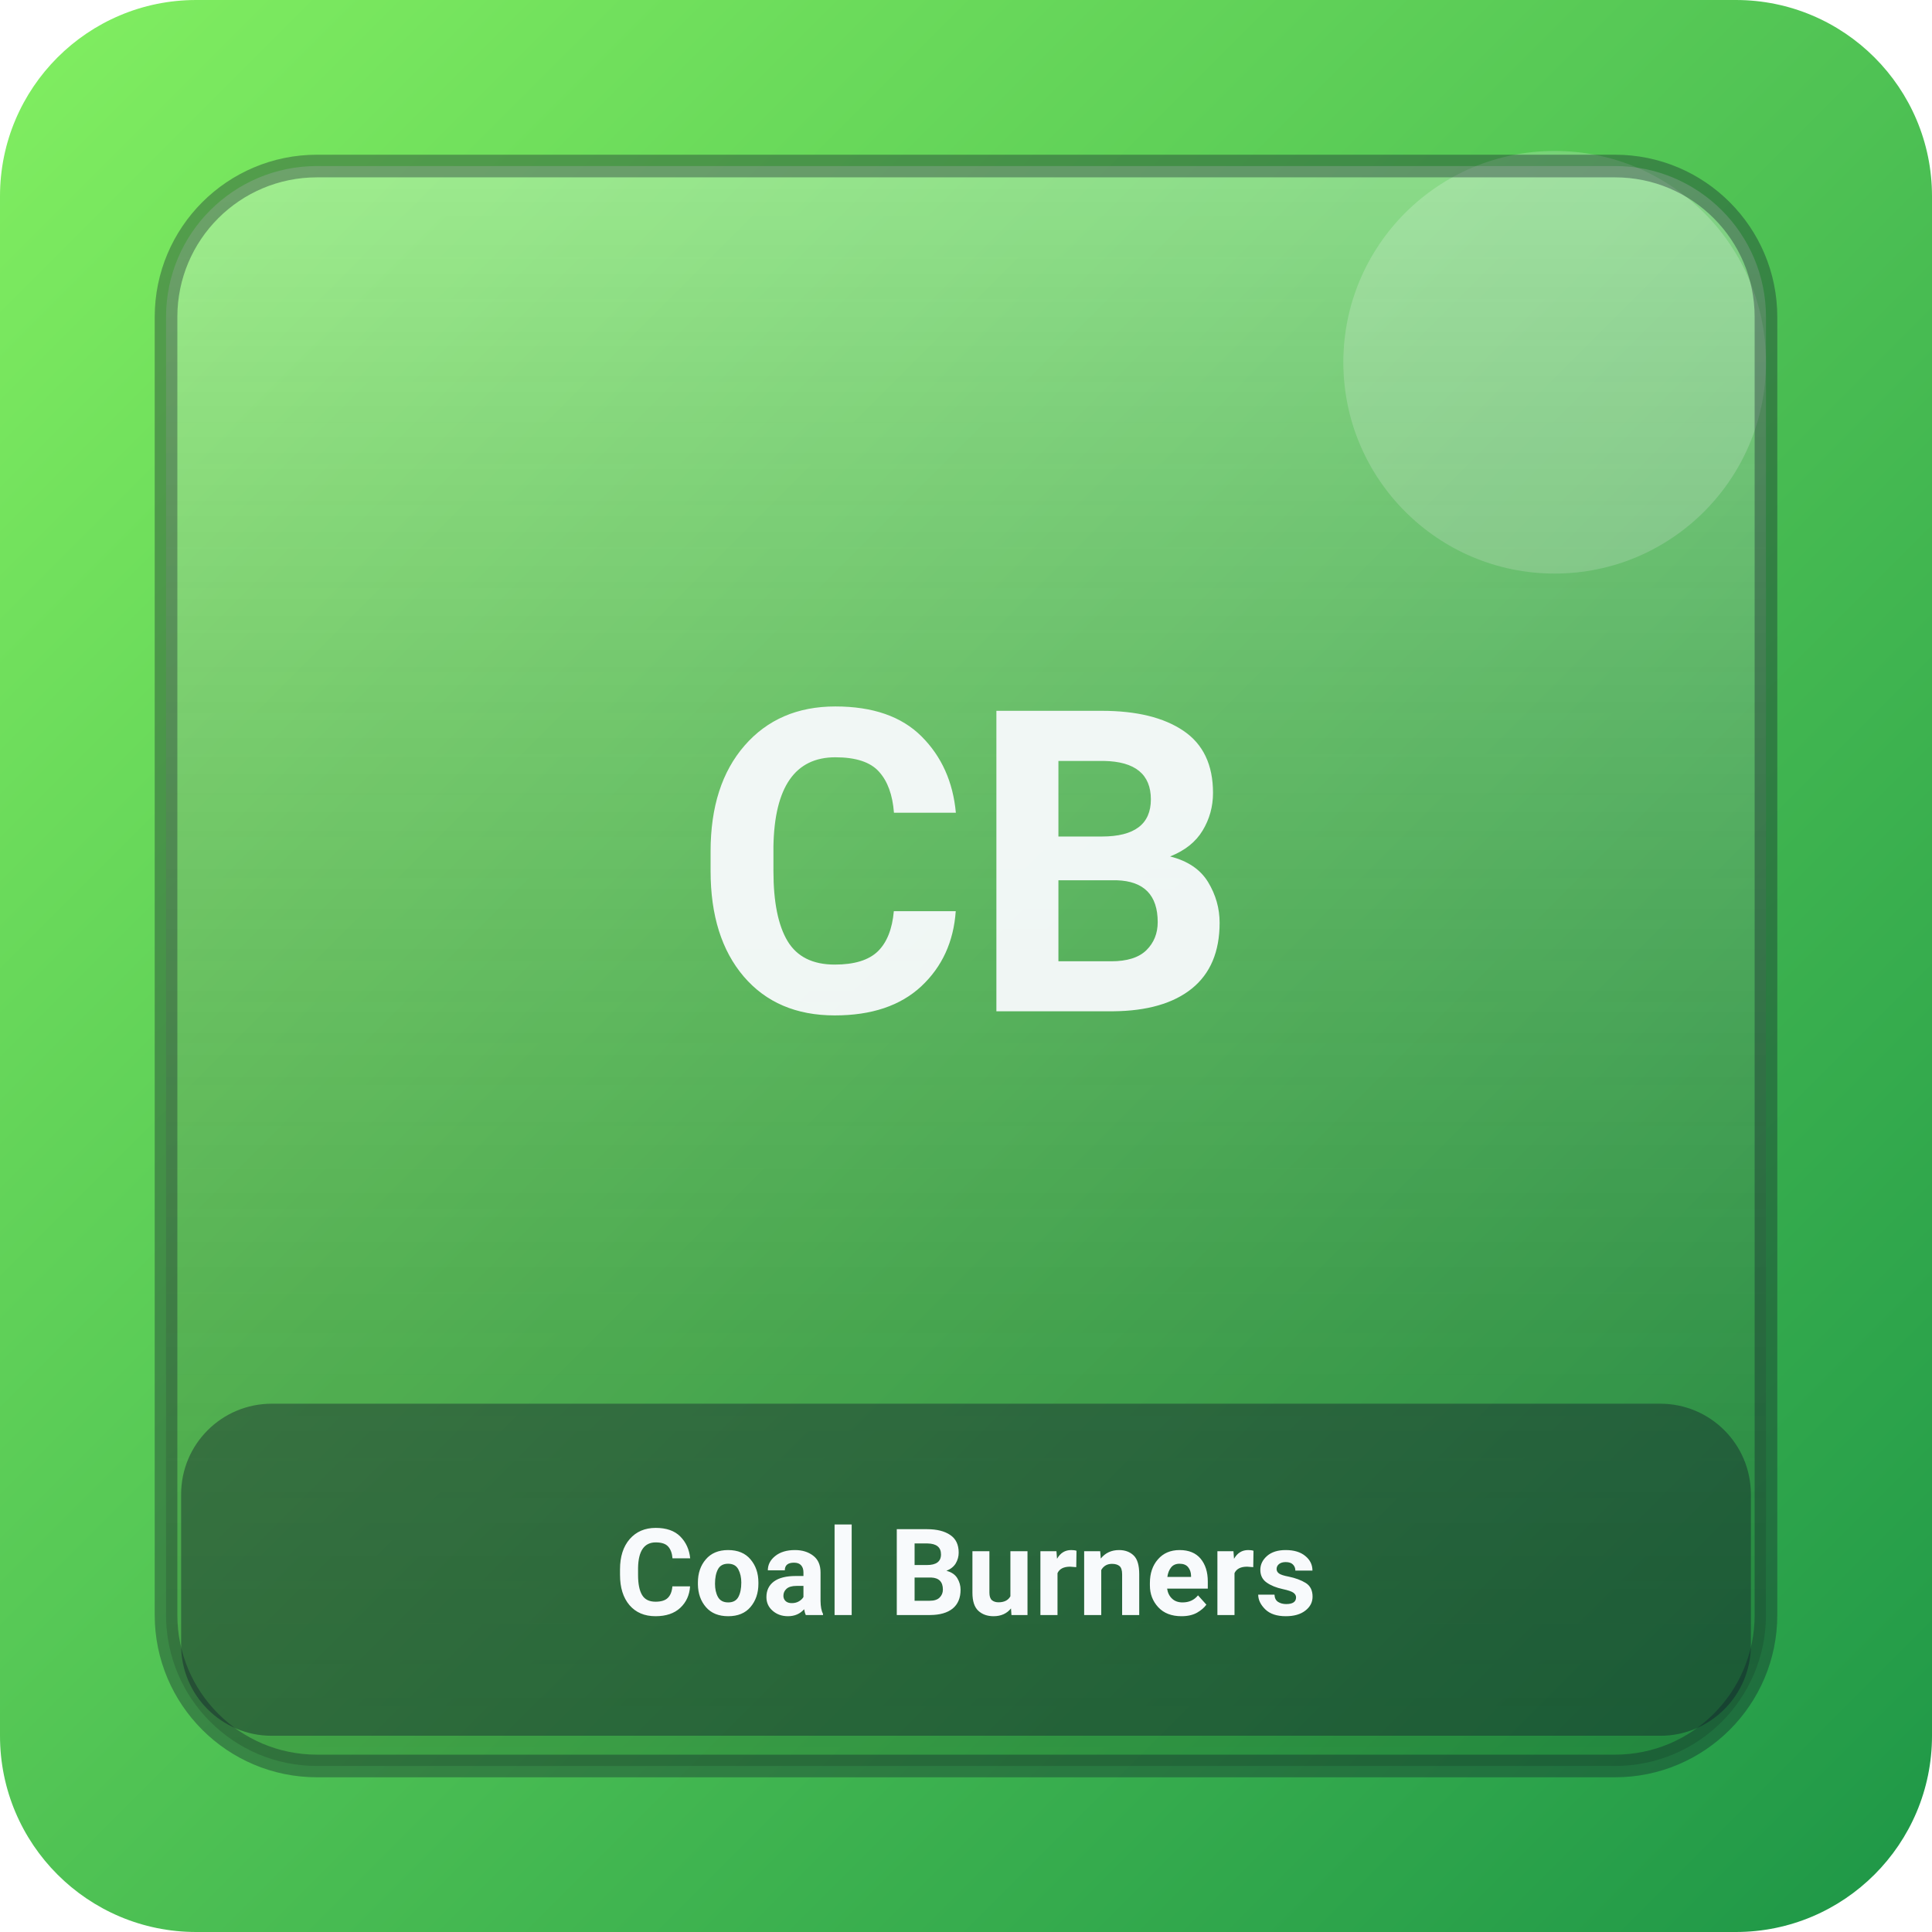
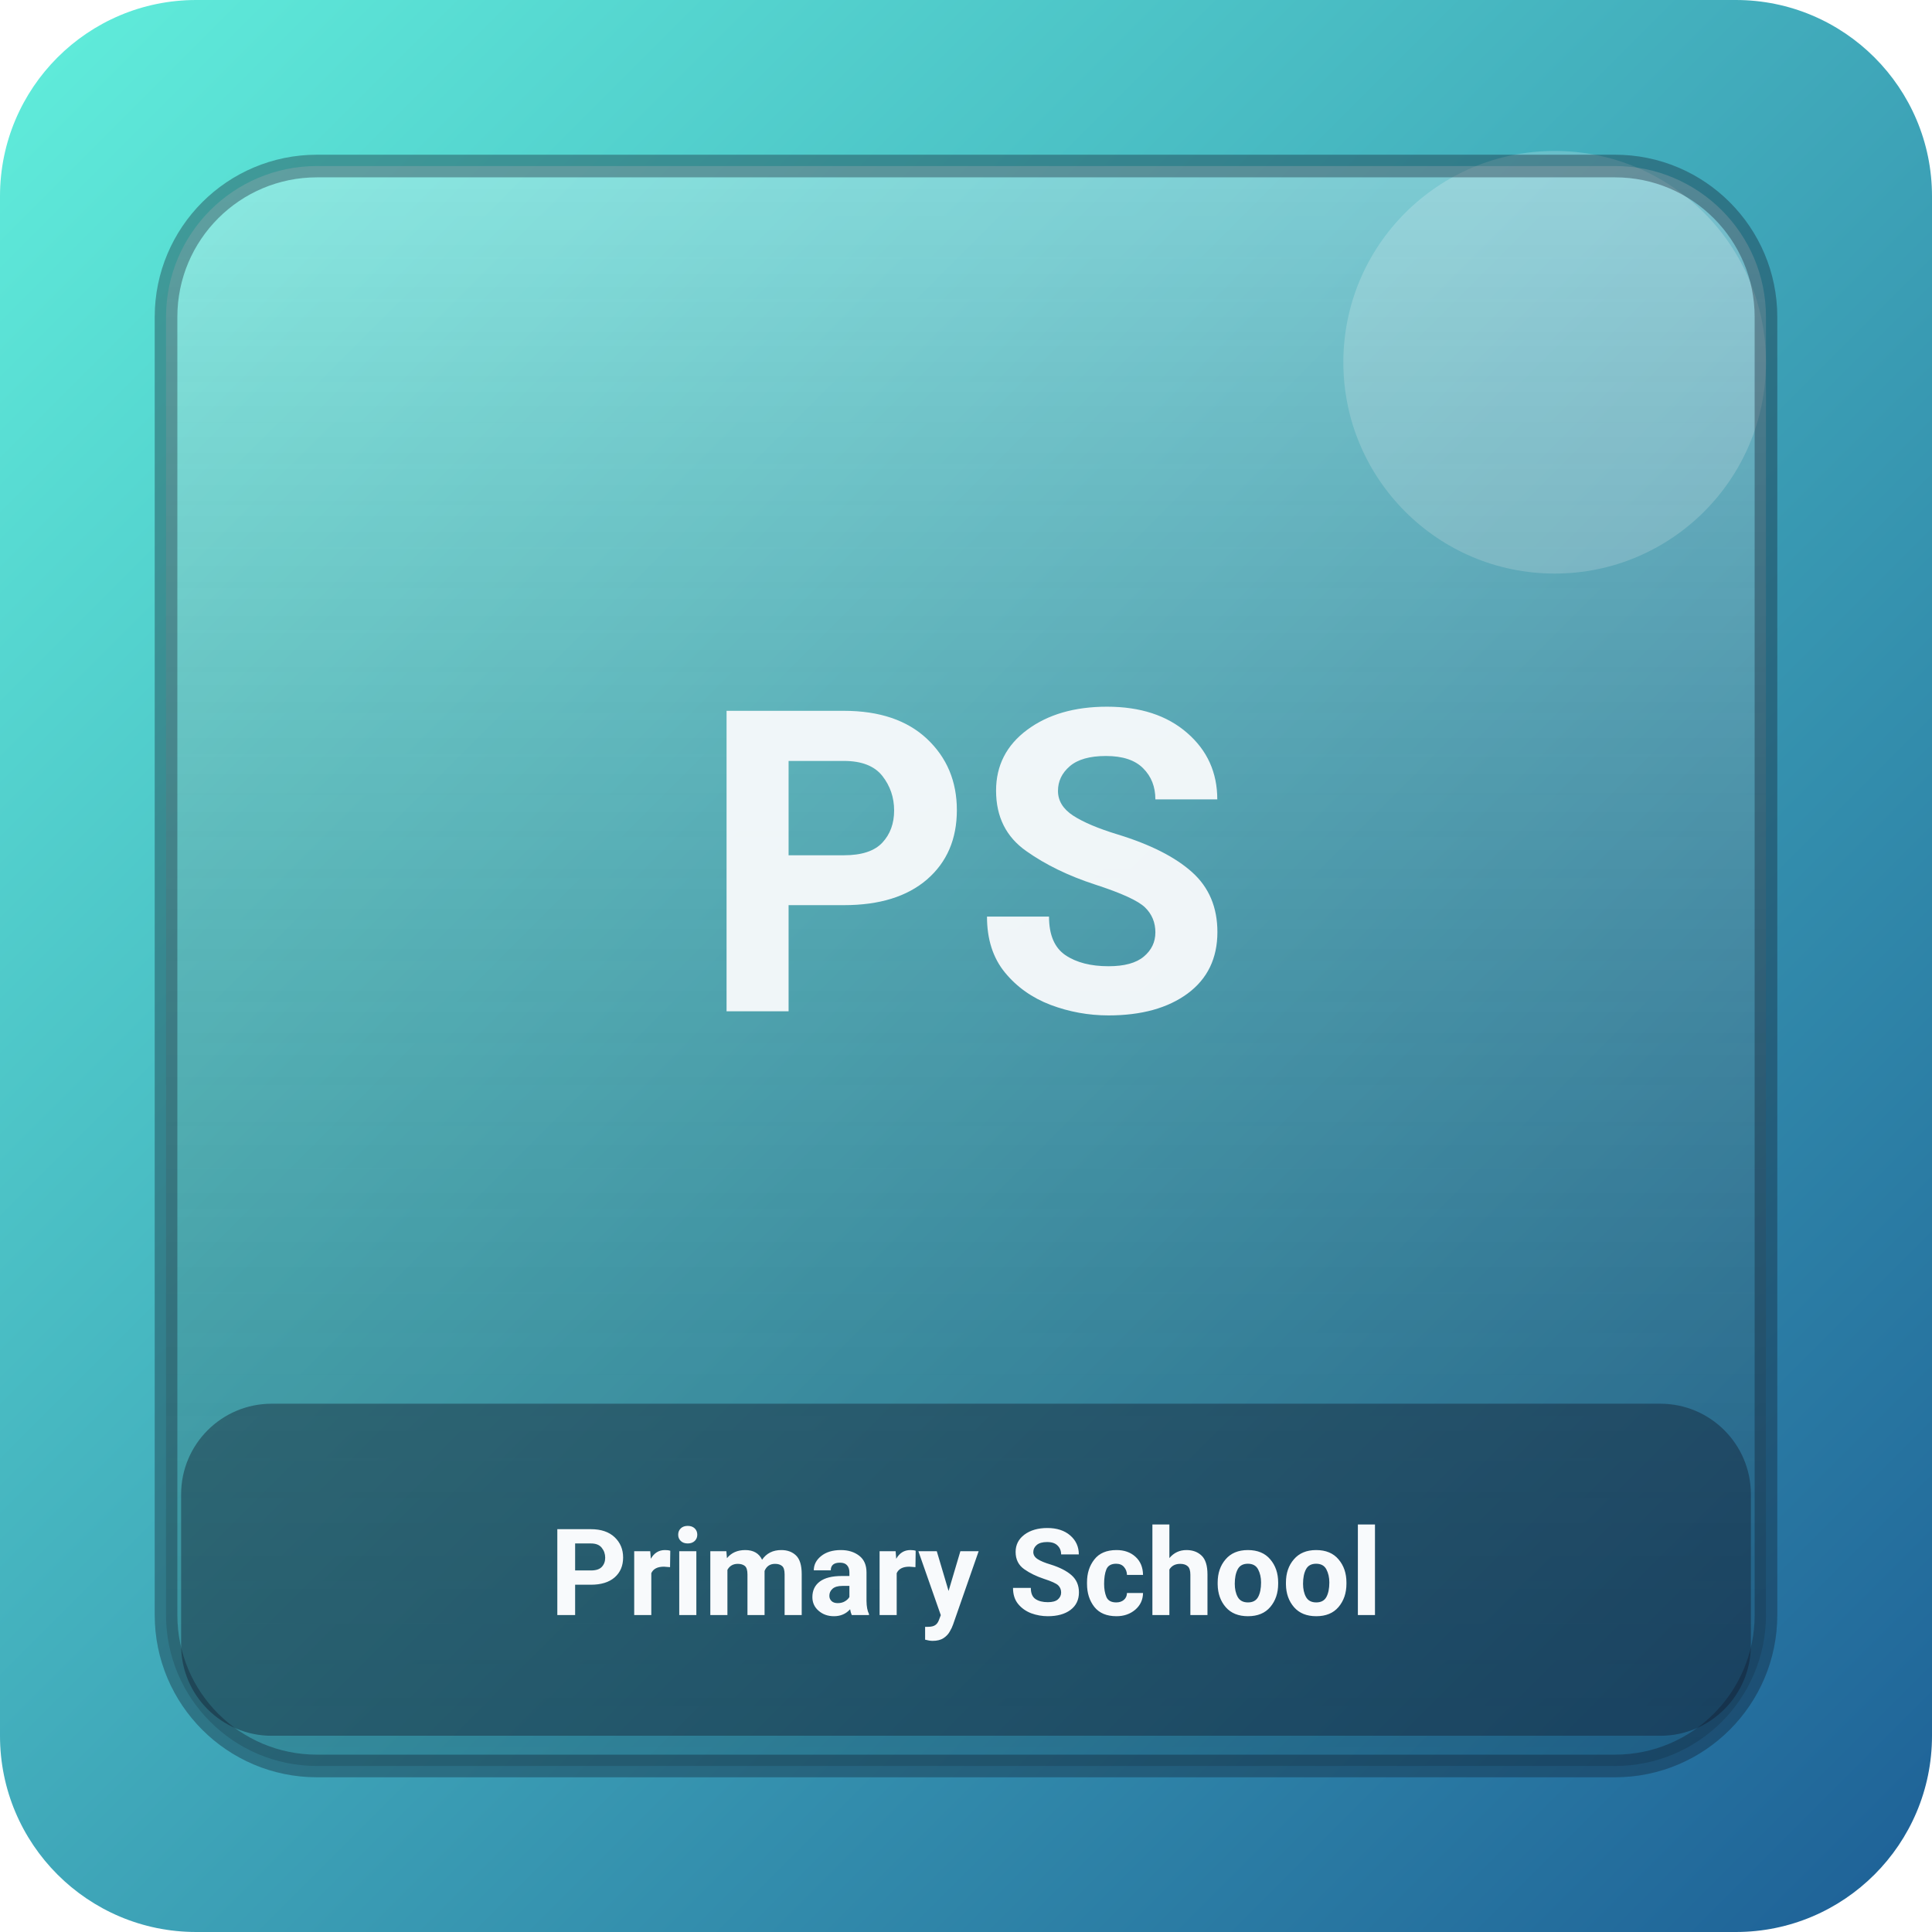
- <svg xmlns="http://www.w3.org/2000/svg" viewBox="0 0 256 256" role="img" aria-label="Coal Burners">
+ <svg xmlns="http://www.w3.org/2000/svg" viewBox="0 0 256 256" role="img" aria-label="Primary School">
  <defs>
    <linearGradient id="bg" x1="0" y1="0" x2="1" y2="1">
-       <stop offset="0%" stop-color="hsl(106 82% 66%)" />
-       <stop offset="100%" stop-color="hsl(141 68% 35%)" />
+       <stop offset="0%" stop-color="hsl(172 82% 66%)" />
+       <stop offset="100%" stop-color="hsl(207 68% 35%)" />
    </linearGradient>
    <linearGradient id="panel" x1="0" y1="0" x2="0" y2="1">
      <stop offset="0%" stop-color="rgba(255,255,255,0.3)" />
      <stop offset="100%" stop-color="rgba(0,0,0,0.15)" />
    </linearGradient>
  </defs>
  <rect width="256" height="256" rx="26" fill="url(#bg)" />
  <circle cx="206" cy="48" r="28" fill="rgba(255,255,255,0.2)" />
  <rect x="22" y="22" width="212" height="212" rx="20" fill="url(#panel)" stroke="rgba(15,23,42,0.35)" stroke-width="3" />
-   <text x="128" y="134" text-anchor="middle" font-size="56" font-family="Roboto,sans-serif" fill="rgba(248,250,252,0.95)" font-weight="700">CB</text>
+   <text x="128" y="134" text-anchor="middle" font-size="56" font-family="Roboto,sans-serif" fill="rgba(248,250,252,0.95)" font-weight="700">PS</text>
  <rect x="24" y="186" width="208" height="44" rx="12" fill="rgba(15,23,42,0.4)" />
-   <text x="128" y="214" text-anchor="middle" font-size="16" font-family="Roboto,sans-serif" fill="#f8fafc" font-weight="600">Coal Burners</text>
+   <text x="128" y="214" text-anchor="middle" font-size="16" font-family="Roboto,sans-serif" fill="#f8fafc" font-weight="600">Primary School</text>
</svg>
